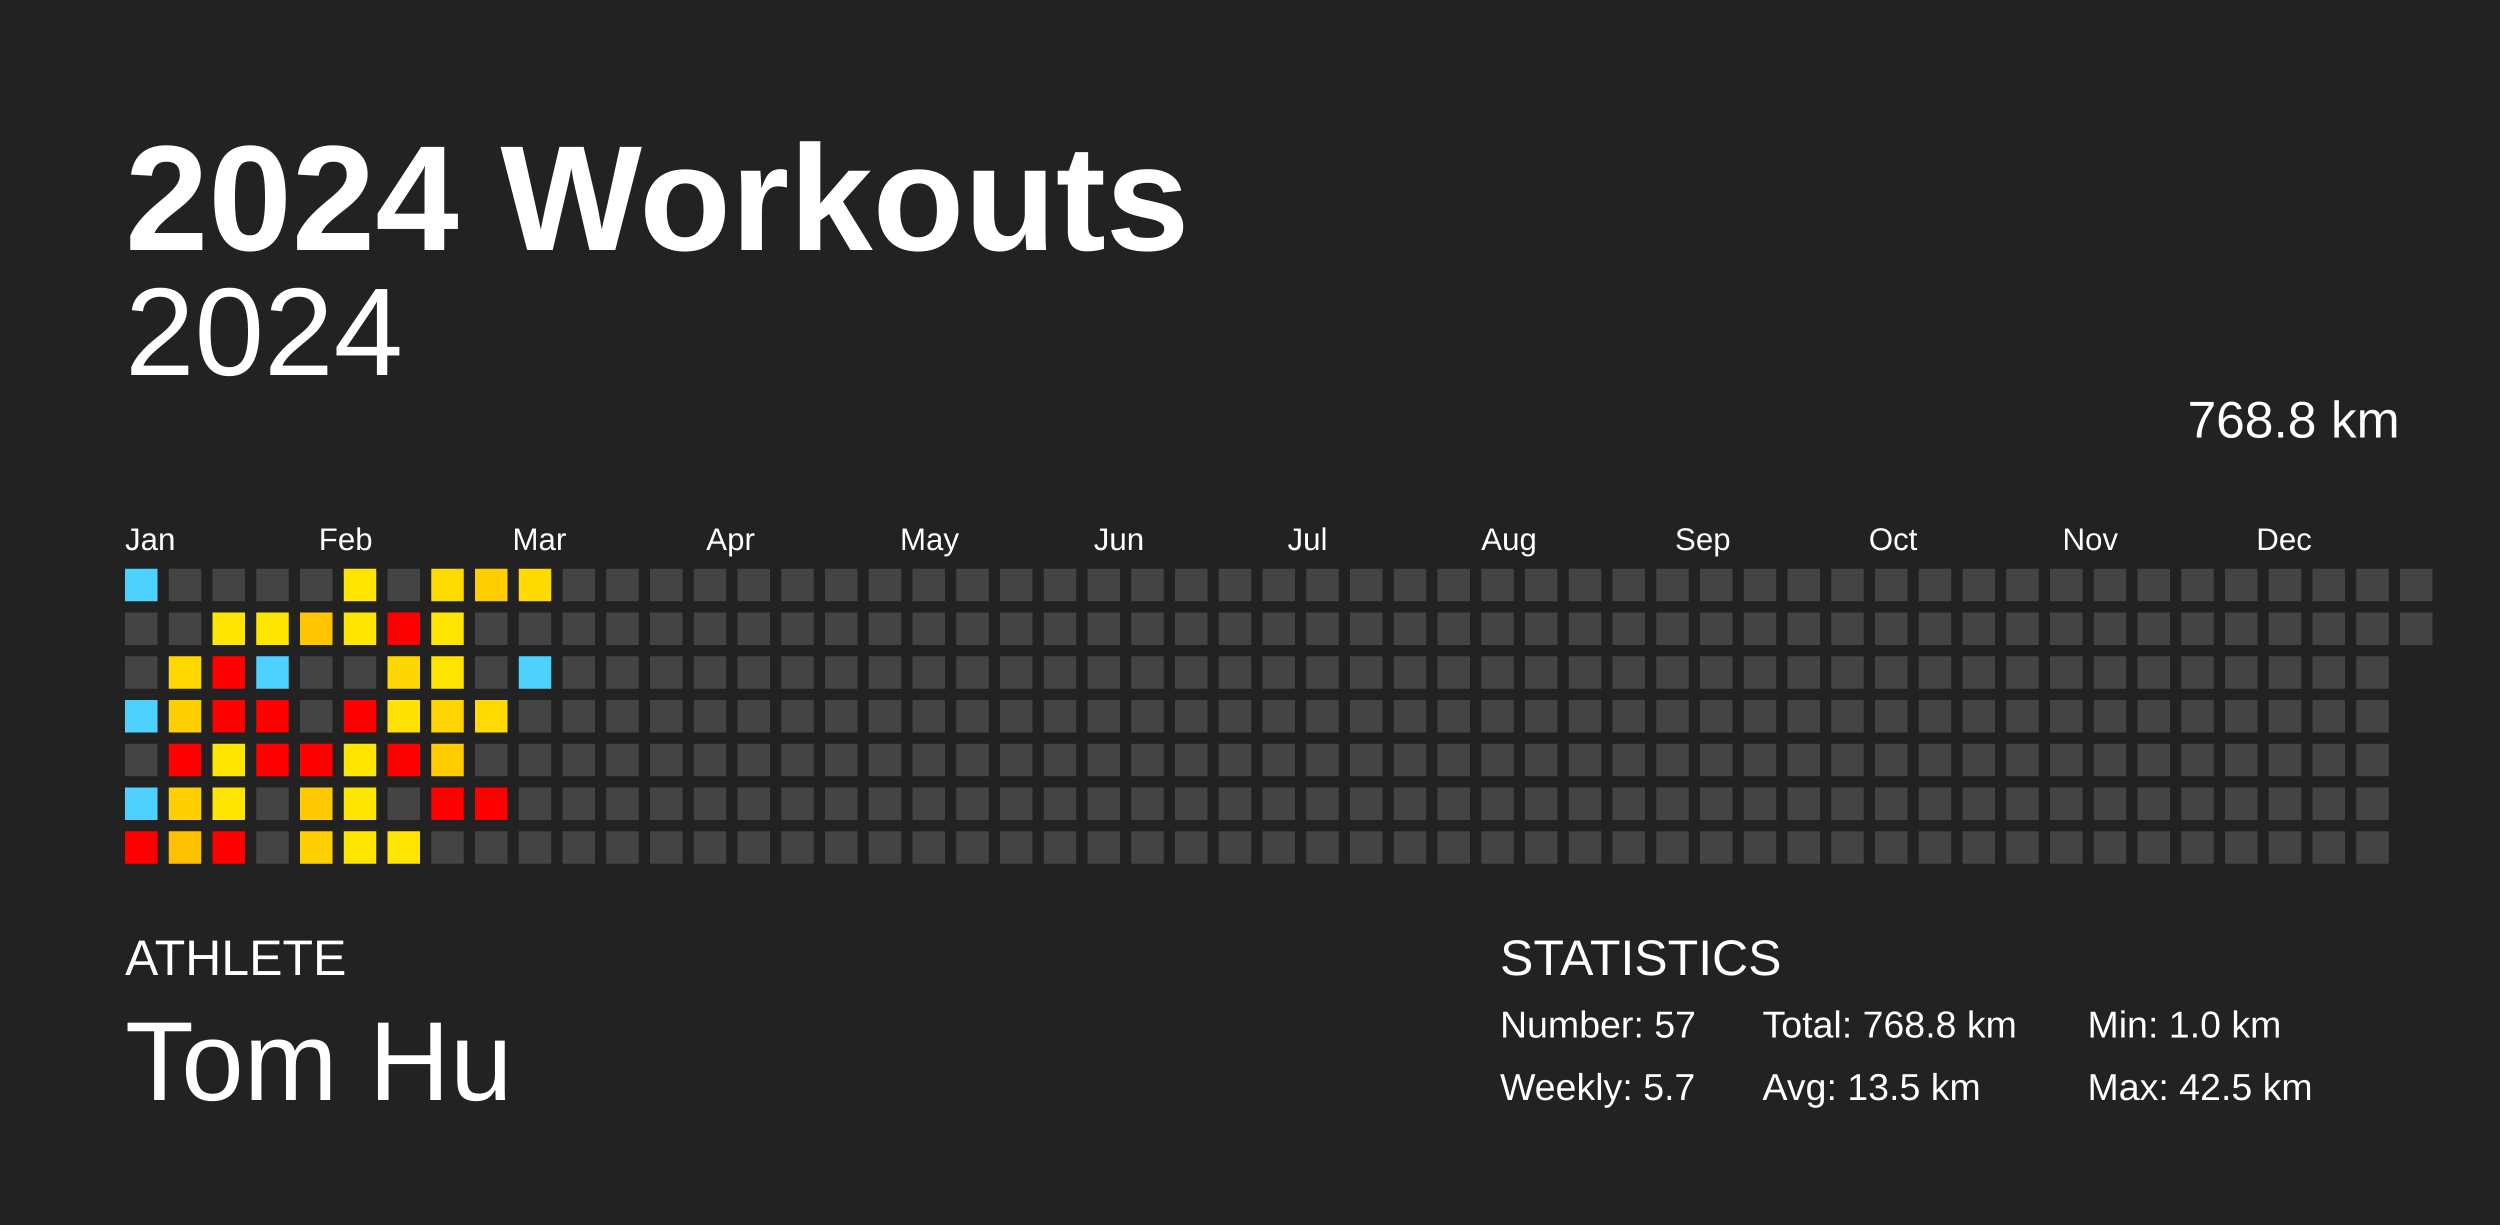
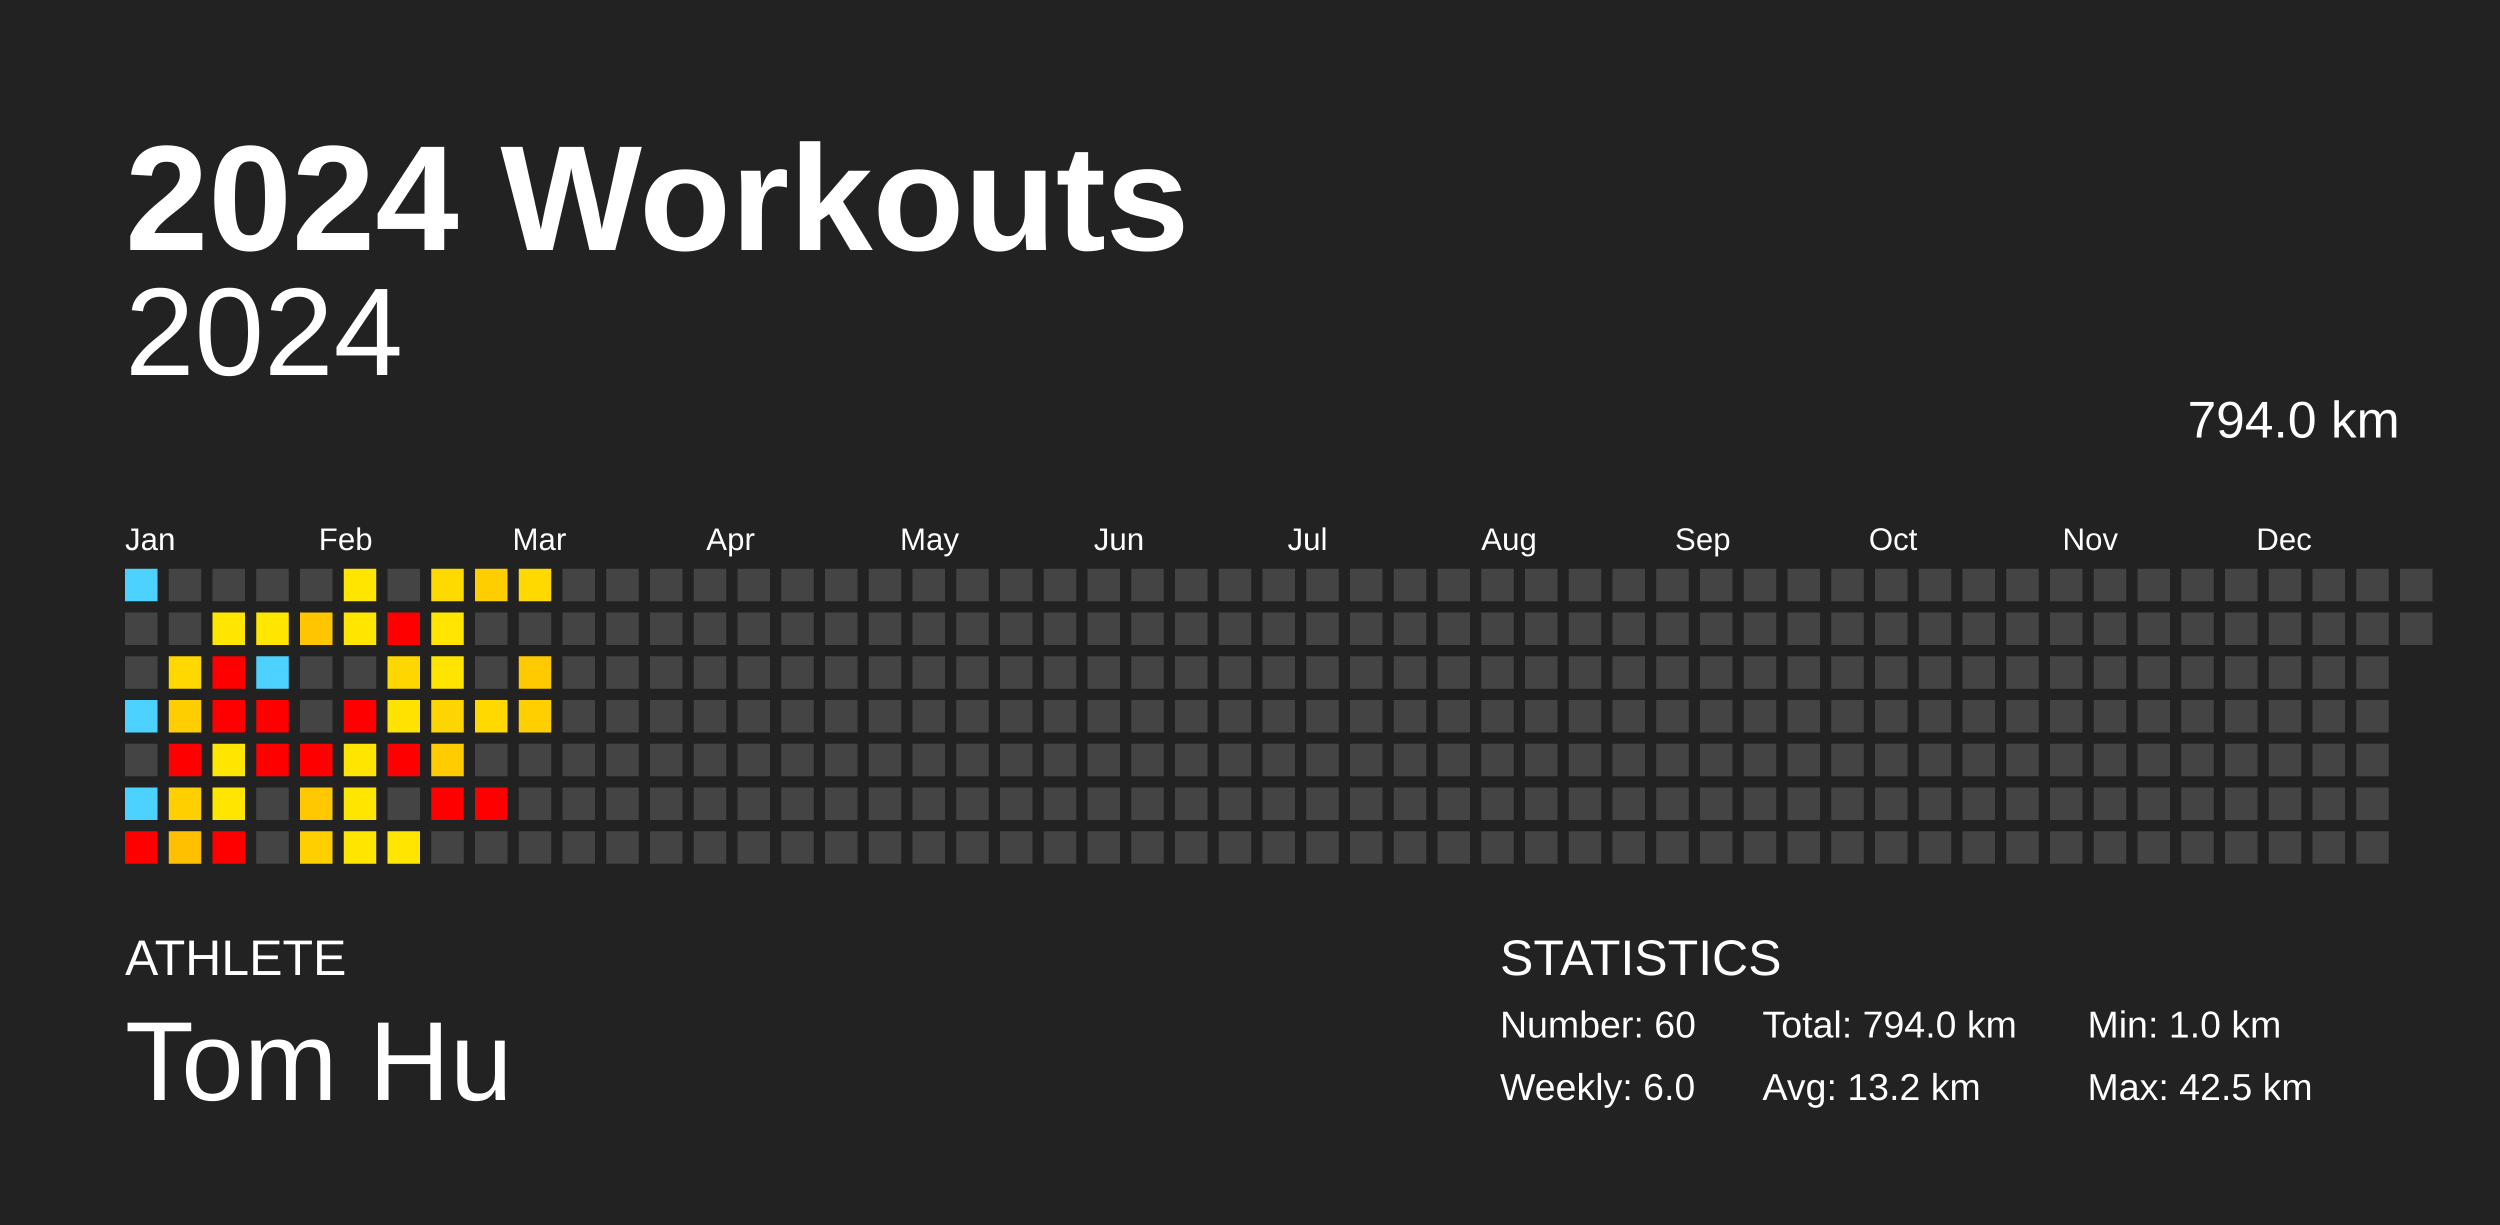
<svg xmlns="http://www.w3.org/2000/svg" baseProfile="full" height="98mm" version="1.1" viewBox="0,0,200,98" width="200mm">
  <defs />
  <rect fill="#222222" height="98" width="200" x="0" y="0" />
  <text fill="#FFFFFF" style="font-size:12px; font-family:Arial; font-weight:bold;" x="10" y="20">2024 Workouts</text>
  <text fill="#FFFFFF" style="font-size:4px; font-family:Arial" x="10" y="78">ATHLETE</text>
  <text fill="#FFFFFF" style="font-size:9px; font-family:Arial" x="10" y="88">Tom Hu</text>
  <text fill="#FFFFFF" style="font-size:4px; font-family:Arial" x="120" y="78">STATISTICS</text>
-   <text fill="#FFFFFF" style="font-size:3px; font-family:Arial" x="120" y="83">Number: 57</text>
-   <text fill="#FFFFFF" style="font-size:3px; font-family:Arial" x="120" y="88">Weekly: 5.7</text>
-   <text fill="#FFFFFF" style="font-size:3px; font-family:Arial" x="141" y="83">Total: 768.8 km</text>
-   <text fill="#FFFFFF" style="font-size:3px; font-family:Arial" x="141" y="88">Avg: 13.5 km</text>
+   <text fill="#FFFFFF" style="font-size:3px; font-family:Arial" x="120" y="83">Number: 60</text>
+   <text fill="#FFFFFF" style="font-size:3px; font-family:Arial" x="120" y="88">Weekly: 6.0</text>
+   <text fill="#FFFFFF" style="font-size:3px; font-family:Arial" x="141" y="83">Total: 794.0 km</text>
+   <text fill="#FFFFFF" style="font-size:3px; font-family:Arial" x="141" y="88">Avg: 13.2 km</text>
  <text fill="#FFFFFF" style="font-size:3px; font-family:Arial" x="167" y="83">Min: 1.0 km</text>
  <text fill="#FFFFFF" style="font-size:3px; font-family:Arial" x="167" y="88">Max: 42.5 km</text>
  <text alignment-baseline="hanging" fill="#FFFFFF" style="font-size:10.0px; font-family:Arial;" x="10" y="30">2024</text>
-   <text alignment-baseline="hanging" fill="#FFFFFF" style="font-size:4.125px; font-family:Arial;" x="175" y="35">768.8 km</text>
+   <text alignment-baseline="hanging" fill="#FFFFFF" style="font-size:4.125px; font-family:Arial;" x="175" y="35">794.0 km</text>
  <text fill="#FFFFFF" style="font-size:2.5px; font-family:Arial" x="10.0" y="44">Jan</text>
  <text fill="#FFFFFF" style="font-size:2.5px; font-family:Arial" x="25.5" y="44">Feb</text>
  <text fill="#FFFFFF" style="font-size:2.5px; font-family:Arial" x="41.0" y="44">Mar</text>
  <text fill="#FFFFFF" style="font-size:2.5px; font-family:Arial" x="56.5" y="44">Apr</text>
  <text fill="#FFFFFF" style="font-size:2.5px; font-family:Arial" x="72.0" y="44">May</text>
  <text fill="#FFFFFF" style="font-size:2.5px; font-family:Arial" x="87.5" y="44">Jun</text>
  <text fill="#FFFFFF" style="font-size:2.5px; font-family:Arial" x="103.0" y="44">Jul</text>
  <text fill="#FFFFFF" style="font-size:2.5px; font-family:Arial" x="118.5" y="44">Aug</text>
  <text fill="#FFFFFF" style="font-size:2.5px; font-family:Arial" x="134.0" y="44">Sep</text>
  <text fill="#FFFFFF" style="font-size:2.5px; font-family:Arial" x="149.5" y="44">Oct</text>
  <text fill="#FFFFFF" style="font-size:2.5px; font-family:Arial" x="165.0" y="44">Nov</text>
  <text fill="#FFFFFF" style="font-size:2.5px; font-family:Arial" x="180.5" y="44">Dec</text>
  <rect fill="#4dd2ff" height="2.6" width="2.6" x="10.0" y="45.5" />
  <rect fill="#444444" height="2.6" width="2.6" x="10.0" y="49.0" />
  <rect fill="#444444" height="2.6" width="2.6" x="10.0" y="52.5" />
  <rect fill="#4dd2ff" height="2.6" width="2.6" x="10.0" y="56.0" />
  <rect fill="#444444" height="2.6" width="2.6" x="10.0" y="59.5" />
  <rect fill="#4dd2ff" height="2.6" width="2.6" x="10.0" y="63.0" />
  <rect fill="red" height="2.6" width="2.6" x="10.0" y="66.5" />
  <rect fill="#444444" height="2.6" width="2.6" x="13.5" y="45.5" />
  <rect fill="#444444" height="2.6" width="2.6" x="13.5" y="49.0" />
  <rect fill="#ffd800" height="2.6" width="2.6" x="13.5" y="52.5" />
  <rect fill="#ffce00" height="2.6" width="2.6" x="13.5" y="56.0" />
  <rect fill="red" height="2.6" width="2.6" x="13.5" y="59.5" />
  <rect fill="#ffcf00" height="2.6" width="2.6" x="13.5" y="63.0" />
  <rect fill="#ffc000" height="2.6" width="2.6" x="13.5" y="66.5" />
  <rect fill="#444444" height="2.6" width="2.6" x="17.0" y="45.5" />
  <rect fill="#ffe600" height="2.6" width="2.6" x="17.0" y="49.0" />
  <rect fill="red" height="2.6" width="2.6" x="17.0" y="52.5" />
  <rect fill="red" height="2.6" width="2.6" x="17.0" y="56.0" />
  <rect fill="#ffe600" height="2.6" width="2.6" x="17.0" y="59.5" />
  <rect fill="#ffe600" height="2.6" width="2.6" x="17.0" y="63.0" />
  <rect fill="red" height="2.6" width="2.6" x="17.0" y="66.5" />
  <rect fill="#444444" height="2.6" width="2.6" x="20.5" y="45.5" />
  <rect fill="#ffe600" height="2.6" width="2.6" x="20.5" y="49.0" />
  <rect fill="#4dd2ff" height="2.6" width="2.6" x="20.5" y="52.5" />
  <rect fill="red" height="2.6" width="2.6" x="20.5" y="56.0" />
  <rect fill="red" height="2.6" width="2.6" x="20.5" y="59.5" />
  <rect fill="#444444" height="2.6" width="2.6" x="20.5" y="63.0" />
  <rect fill="#444444" height="2.6" width="2.6" x="20.5" y="66.5" />
  <rect fill="#444444" height="2.6" width="2.6" x="24.0" y="45.5" />
  <rect fill="#ffc600" height="2.6" width="2.6" x="24.0" y="49.0" />
  <rect fill="#444444" height="2.6" width="2.6" x="24.0" y="52.5" />
  <rect fill="#444444" height="2.6" width="2.6" x="24.0" y="56.0" />
  <rect fill="red" height="2.6" width="2.6" x="24.0" y="59.5" />
  <rect fill="#ffc800" height="2.6" width="2.6" x="24.0" y="63.0" />
  <rect fill="#ffcf00" height="2.6" width="2.6" x="24.0" y="66.5" />
  <rect fill="#ffe500" height="2.6" width="2.6" x="27.5" y="45.5" />
  <rect fill="#ffe600" height="2.6" width="2.6" x="27.5" y="49.0" />
  <rect fill="#444444" height="2.6" width="2.6" x="27.5" y="52.5" />
  <rect fill="red" height="2.6" width="2.6" x="27.5" y="56.0" />
  <rect fill="#ffe500" height="2.6" width="2.6" x="27.5" y="59.5" />
  <rect fill="#ffe600" height="2.6" width="2.6" x="27.5" y="63.0" />
  <rect fill="#ffe600" height="2.6" width="2.6" x="27.5" y="66.5" />
  <rect fill="#444444" height="2.6" width="2.6" x="31.0" y="45.5" />
  <rect fill="red" height="2.6" width="2.6" x="31.0" y="49.0" />
  <rect fill="#ffd700" height="2.6" width="2.6" x="31.0" y="52.5" />
  <rect fill="#ffe200" height="2.6" width="2.6" x="31.0" y="56.0" />
  <rect fill="red" height="2.6" width="2.6" x="31.0" y="59.5" />
  <rect fill="#444444" height="2.6" width="2.6" x="31.0" y="63.0" />
  <rect fill="#ffe600" height="2.6" width="2.6" x="31.0" y="66.5" />
  <rect fill="#ffda00" height="2.6" width="2.6" x="34.5" y="45.5" />
  <rect fill="#ffe500" height="2.6" width="2.6" x="34.5" y="49.0" />
  <rect fill="#ffe400" height="2.6" width="2.6" x="34.5" y="52.5" />
  <rect fill="#ffd500" height="2.6" width="2.6" x="34.5" y="56.0" />
  <rect fill="#ffcc00" height="2.6" width="2.6" x="34.5" y="59.5" />
  <rect fill="red" height="2.6" width="2.6" x="34.5" y="63.0" />
  <rect fill="#444444" height="2.6" width="2.6" x="34.5" y="66.5" />
  <rect fill="#ffce00" height="2.6" width="2.6" x="38.0" y="45.5" />
  <rect fill="#444444" height="2.6" width="2.6" x="38.0" y="49.0" />
  <rect fill="#444444" height="2.6" width="2.6" x="38.0" y="52.5" />
  <rect fill="#ffd900" height="2.6" width="2.6" x="38.0" y="56.0" />
  <rect fill="#444444" height="2.6" width="2.6" x="38.0" y="59.5" />
  <rect fill="red" height="2.6" width="2.6" x="38.0" y="63.0" />
  <rect fill="#444444" height="2.6" width="2.6" x="38.0" y="66.5" />
  <rect fill="#ffd900" height="2.6" width="2.6" x="41.5" y="45.5" />
  <rect fill="#444444" height="2.6" width="2.6" x="41.5" y="49.0" />
-   <rect fill="#4dd2ff" height="2.6" width="2.6" x="41.5" y="52.5" />
-   <rect fill="#444444" height="2.6" width="2.6" x="41.5" y="56.0" />
+   <rect fill="#ffcb00" height="2.6" width="2.6" x="41.5" y="52.5" />
+   <rect fill="#ffcf00" height="2.6" width="2.6" x="41.5" y="56.0" />
  <rect fill="#444444" height="2.6" width="2.6" x="41.5" y="59.5" />
  <rect fill="#444444" height="2.6" width="2.6" x="41.5" y="63.0" />
  <rect fill="#444444" height="2.6" width="2.6" x="41.5" y="66.5" />
  <rect fill="#444444" height="2.6" width="2.6" x="45.0" y="45.5" />
  <rect fill="#444444" height="2.6" width="2.6" x="45.0" y="49.0" />
  <rect fill="#444444" height="2.6" width="2.6" x="45.0" y="52.5" />
  <rect fill="#444444" height="2.6" width="2.6" x="45.0" y="56.0" />
  <rect fill="#444444" height="2.6" width="2.6" x="45.0" y="59.5" />
  <rect fill="#444444" height="2.6" width="2.6" x="45.0" y="63.0" />
  <rect fill="#444444" height="2.6" width="2.6" x="45.0" y="66.5" />
  <rect fill="#444444" height="2.6" width="2.6" x="48.5" y="45.5" />
  <rect fill="#444444" height="2.6" width="2.6" x="48.5" y="49.0" />
  <rect fill="#444444" height="2.6" width="2.6" x="48.5" y="52.5" />
  <rect fill="#444444" height="2.6" width="2.6" x="48.5" y="56.0" />
  <rect fill="#444444" height="2.6" width="2.6" x="48.5" y="59.5" />
  <rect fill="#444444" height="2.6" width="2.6" x="48.5" y="63.0" />
  <rect fill="#444444" height="2.6" width="2.6" x="48.5" y="66.5" />
  <rect fill="#444444" height="2.6" width="2.6" x="52.0" y="45.5" />
  <rect fill="#444444" height="2.6" width="2.6" x="52.0" y="49.0" />
  <rect fill="#444444" height="2.6" width="2.6" x="52.0" y="52.5" />
  <rect fill="#444444" height="2.6" width="2.6" x="52.0" y="56.0" />
  <rect fill="#444444" height="2.6" width="2.6" x="52.0" y="59.5" />
  <rect fill="#444444" height="2.6" width="2.6" x="52.0" y="63.0" />
  <rect fill="#444444" height="2.6" width="2.6" x="52.0" y="66.5" />
  <rect fill="#444444" height="2.6" width="2.6" x="55.5" y="45.5" />
  <rect fill="#444444" height="2.6" width="2.6" x="55.5" y="49.0" />
  <rect fill="#444444" height="2.6" width="2.6" x="55.5" y="52.5" />
  <rect fill="#444444" height="2.6" width="2.6" x="55.5" y="56.0" />
  <rect fill="#444444" height="2.6" width="2.6" x="55.5" y="59.5" />
  <rect fill="#444444" height="2.6" width="2.6" x="55.5" y="63.0" />
  <rect fill="#444444" height="2.6" width="2.6" x="55.5" y="66.5" />
  <rect fill="#444444" height="2.6" width="2.6" x="59.0" y="45.5" />
  <rect fill="#444444" height="2.6" width="2.6" x="59.0" y="49.0" />
  <rect fill="#444444" height="2.6" width="2.6" x="59.0" y="52.5" />
  <rect fill="#444444" height="2.6" width="2.6" x="59.0" y="56.0" />
  <rect fill="#444444" height="2.6" width="2.6" x="59.0" y="59.5" />
  <rect fill="#444444" height="2.6" width="2.6" x="59.0" y="63.0" />
  <rect fill="#444444" height="2.6" width="2.6" x="59.0" y="66.5" />
  <rect fill="#444444" height="2.6" width="2.6" x="62.5" y="45.5" />
  <rect fill="#444444" height="2.6" width="2.6" x="62.5" y="49.0" />
  <rect fill="#444444" height="2.6" width="2.6" x="62.5" y="52.5" />
  <rect fill="#444444" height="2.6" width="2.6" x="62.5" y="56.0" />
  <rect fill="#444444" height="2.6" width="2.6" x="62.5" y="59.5" />
  <rect fill="#444444" height="2.6" width="2.6" x="62.5" y="63.0" />
  <rect fill="#444444" height="2.6" width="2.6" x="62.5" y="66.5" />
  <rect fill="#444444" height="2.6" width="2.6" x="66.0" y="45.5" />
  <rect fill="#444444" height="2.6" width="2.6" x="66.0" y="49.0" />
  <rect fill="#444444" height="2.6" width="2.6" x="66.0" y="52.5" />
  <rect fill="#444444" height="2.6" width="2.6" x="66.0" y="56.0" />
  <rect fill="#444444" height="2.6" width="2.6" x="66.0" y="59.5" />
  <rect fill="#444444" height="2.6" width="2.6" x="66.0" y="63.0" />
  <rect fill="#444444" height="2.6" width="2.6" x="66.0" y="66.5" />
  <rect fill="#444444" height="2.6" width="2.6" x="69.5" y="45.5" />
  <rect fill="#444444" height="2.6" width="2.6" x="69.5" y="49.0" />
  <rect fill="#444444" height="2.6" width="2.6" x="69.5" y="52.5" />
  <rect fill="#444444" height="2.6" width="2.6" x="69.5" y="56.0" />
  <rect fill="#444444" height="2.6" width="2.6" x="69.5" y="59.5" />
  <rect fill="#444444" height="2.6" width="2.6" x="69.5" y="63.0" />
  <rect fill="#444444" height="2.6" width="2.6" x="69.5" y="66.5" />
  <rect fill="#444444" height="2.6" width="2.6" x="73.0" y="45.5" />
  <rect fill="#444444" height="2.6" width="2.6" x="73.0" y="49.0" />
  <rect fill="#444444" height="2.6" width="2.6" x="73.0" y="52.5" />
  <rect fill="#444444" height="2.6" width="2.6" x="73.0" y="56.0" />
  <rect fill="#444444" height="2.6" width="2.6" x="73.0" y="59.5" />
  <rect fill="#444444" height="2.6" width="2.6" x="73.0" y="63.0" />
  <rect fill="#444444" height="2.6" width="2.6" x="73.0" y="66.5" />
  <rect fill="#444444" height="2.6" width="2.6" x="76.5" y="45.5" />
  <rect fill="#444444" height="2.6" width="2.6" x="76.5" y="49.0" />
  <rect fill="#444444" height="2.6" width="2.6" x="76.5" y="52.5" />
  <rect fill="#444444" height="2.6" width="2.6" x="76.5" y="56.0" />
  <rect fill="#444444" height="2.6" width="2.6" x="76.5" y="59.5" />
  <rect fill="#444444" height="2.6" width="2.6" x="76.5" y="63.0" />
  <rect fill="#444444" height="2.6" width="2.6" x="76.5" y="66.5" />
  <rect fill="#444444" height="2.6" width="2.6" x="80.0" y="45.5" />
  <rect fill="#444444" height="2.6" width="2.6" x="80.0" y="49.0" />
  <rect fill="#444444" height="2.6" width="2.6" x="80.0" y="52.5" />
  <rect fill="#444444" height="2.6" width="2.6" x="80.0" y="56.0" />
  <rect fill="#444444" height="2.6" width="2.6" x="80.0" y="59.5" />
  <rect fill="#444444" height="2.6" width="2.6" x="80.0" y="63.0" />
  <rect fill="#444444" height="2.6" width="2.6" x="80.0" y="66.5" />
  <rect fill="#444444" height="2.6" width="2.6" x="83.5" y="45.5" />
  <rect fill="#444444" height="2.6" width="2.6" x="83.5" y="49.0" />
  <rect fill="#444444" height="2.6" width="2.6" x="83.5" y="52.5" />
  <rect fill="#444444" height="2.6" width="2.6" x="83.5" y="56.0" />
  <rect fill="#444444" height="2.6" width="2.6" x="83.5" y="59.5" />
  <rect fill="#444444" height="2.6" width="2.6" x="83.5" y="63.0" />
  <rect fill="#444444" height="2.6" width="2.6" x="83.5" y="66.5" />
  <rect fill="#444444" height="2.6" width="2.6" x="87.0" y="45.5" />
  <rect fill="#444444" height="2.6" width="2.6" x="87.0" y="49.0" />
  <rect fill="#444444" height="2.6" width="2.6" x="87.0" y="52.5" />
  <rect fill="#444444" height="2.6" width="2.6" x="87.0" y="56.0" />
  <rect fill="#444444" height="2.6" width="2.6" x="87.0" y="59.5" />
  <rect fill="#444444" height="2.6" width="2.6" x="87.0" y="63.0" />
  <rect fill="#444444" height="2.6" width="2.6" x="87.0" y="66.5" />
  <rect fill="#444444" height="2.6" width="2.6" x="90.5" y="45.5" />
  <rect fill="#444444" height="2.6" width="2.6" x="90.5" y="49.0" />
  <rect fill="#444444" height="2.6" width="2.6" x="90.5" y="52.5" />
  <rect fill="#444444" height="2.6" width="2.6" x="90.5" y="56.0" />
  <rect fill="#444444" height="2.6" width="2.6" x="90.5" y="59.5" />
  <rect fill="#444444" height="2.6" width="2.6" x="90.5" y="63.0" />
  <rect fill="#444444" height="2.6" width="2.6" x="90.5" y="66.5" />
  <rect fill="#444444" height="2.6" width="2.6" x="94.0" y="45.5" />
  <rect fill="#444444" height="2.6" width="2.6" x="94.0" y="49.0" />
  <rect fill="#444444" height="2.6" width="2.6" x="94.0" y="52.5" />
  <rect fill="#444444" height="2.6" width="2.6" x="94.0" y="56.0" />
  <rect fill="#444444" height="2.6" width="2.6" x="94.0" y="59.5" />
  <rect fill="#444444" height="2.6" width="2.6" x="94.0" y="63.0" />
  <rect fill="#444444" height="2.6" width="2.6" x="94.0" y="66.5" />
  <rect fill="#444444" height="2.6" width="2.6" x="97.5" y="45.5" />
  <rect fill="#444444" height="2.6" width="2.6" x="97.5" y="49.0" />
  <rect fill="#444444" height="2.6" width="2.6" x="97.5" y="52.5" />
  <rect fill="#444444" height="2.6" width="2.6" x="97.5" y="56.0" />
  <rect fill="#444444" height="2.6" width="2.6" x="97.5" y="59.5" />
  <rect fill="#444444" height="2.6" width="2.6" x="97.5" y="63.0" />
  <rect fill="#444444" height="2.6" width="2.6" x="97.5" y="66.5" />
  <rect fill="#444444" height="2.6" width="2.6" x="101.0" y="45.5" />
  <rect fill="#444444" height="2.6" width="2.6" x="101.0" y="49.0" />
  <rect fill="#444444" height="2.6" width="2.6" x="101.0" y="52.5" />
  <rect fill="#444444" height="2.6" width="2.6" x="101.0" y="56.0" />
  <rect fill="#444444" height="2.6" width="2.6" x="101.0" y="59.5" />
  <rect fill="#444444" height="2.6" width="2.6" x="101.0" y="63.0" />
  <rect fill="#444444" height="2.6" width="2.6" x="101.0" y="66.5" />
  <rect fill="#444444" height="2.6" width="2.6" x="104.5" y="45.5" />
  <rect fill="#444444" height="2.6" width="2.6" x="104.5" y="49.0" />
  <rect fill="#444444" height="2.6" width="2.6" x="104.5" y="52.5" />
  <rect fill="#444444" height="2.6" width="2.6" x="104.5" y="56.0" />
  <rect fill="#444444" height="2.6" width="2.6" x="104.5" y="59.5" />
  <rect fill="#444444" height="2.6" width="2.6" x="104.5" y="63.0" />
  <rect fill="#444444" height="2.6" width="2.6" x="104.5" y="66.5" />
  <rect fill="#444444" height="2.6" width="2.6" x="108.0" y="45.5" />
  <rect fill="#444444" height="2.6" width="2.6" x="108.0" y="49.0" />
  <rect fill="#444444" height="2.6" width="2.6" x="108.0" y="52.5" />
  <rect fill="#444444" height="2.6" width="2.6" x="108.0" y="56.0" />
  <rect fill="#444444" height="2.6" width="2.6" x="108.0" y="59.5" />
  <rect fill="#444444" height="2.6" width="2.6" x="108.0" y="63.0" />
  <rect fill="#444444" height="2.6" width="2.6" x="108.0" y="66.5" />
  <rect fill="#444444" height="2.6" width="2.6" x="111.5" y="45.5" />
  <rect fill="#444444" height="2.6" width="2.6" x="111.5" y="49.0" />
  <rect fill="#444444" height="2.6" width="2.6" x="111.5" y="52.5" />
  <rect fill="#444444" height="2.6" width="2.6" x="111.5" y="56.0" />
  <rect fill="#444444" height="2.6" width="2.6" x="111.5" y="59.5" />
  <rect fill="#444444" height="2.6" width="2.6" x="111.5" y="63.0" />
  <rect fill="#444444" height="2.6" width="2.6" x="111.5" y="66.5" />
  <rect fill="#444444" height="2.6" width="2.6" x="115.0" y="45.5" />
  <rect fill="#444444" height="2.6" width="2.6" x="115.0" y="49.0" />
  <rect fill="#444444" height="2.6" width="2.6" x="115.0" y="52.5" />
  <rect fill="#444444" height="2.6" width="2.6" x="115.0" y="56.0" />
  <rect fill="#444444" height="2.6" width="2.6" x="115.0" y="59.5" />
  <rect fill="#444444" height="2.6" width="2.6" x="115.0" y="63.0" />
  <rect fill="#444444" height="2.6" width="2.6" x="115.0" y="66.5" />
  <rect fill="#444444" height="2.6" width="2.6" x="118.5" y="45.5" />
  <rect fill="#444444" height="2.6" width="2.6" x="118.5" y="49.0" />
  <rect fill="#444444" height="2.6" width="2.6" x="118.5" y="52.5" />
  <rect fill="#444444" height="2.6" width="2.6" x="118.5" y="56.0" />
  <rect fill="#444444" height="2.6" width="2.6" x="118.5" y="59.5" />
  <rect fill="#444444" height="2.6" width="2.6" x="118.5" y="63.0" />
  <rect fill="#444444" height="2.6" width="2.6" x="118.5" y="66.5" />
  <rect fill="#444444" height="2.6" width="2.6" x="122.0" y="45.5" />
  <rect fill="#444444" height="2.6" width="2.6" x="122.0" y="49.0" />
  <rect fill="#444444" height="2.6" width="2.6" x="122.0" y="52.5" />
  <rect fill="#444444" height="2.6" width="2.6" x="122.0" y="56.0" />
  <rect fill="#444444" height="2.6" width="2.6" x="122.0" y="59.5" />
  <rect fill="#444444" height="2.6" width="2.6" x="122.0" y="63.0" />
  <rect fill="#444444" height="2.6" width="2.6" x="122.0" y="66.5" />
  <rect fill="#444444" height="2.6" width="2.6" x="125.5" y="45.5" />
  <rect fill="#444444" height="2.6" width="2.6" x="125.5" y="49.0" />
  <rect fill="#444444" height="2.6" width="2.6" x="125.5" y="52.5" />
  <rect fill="#444444" height="2.6" width="2.6" x="125.5" y="56.0" />
  <rect fill="#444444" height="2.6" width="2.6" x="125.5" y="59.5" />
  <rect fill="#444444" height="2.6" width="2.6" x="125.5" y="63.0" />
  <rect fill="#444444" height="2.6" width="2.6" x="125.5" y="66.5" />
  <rect fill="#444444" height="2.6" width="2.6" x="129.0" y="45.5" />
  <rect fill="#444444" height="2.6" width="2.6" x="129.0" y="49.0" />
  <rect fill="#444444" height="2.6" width="2.6" x="129.0" y="52.5" />
  <rect fill="#444444" height="2.6" width="2.6" x="129.0" y="56.0" />
  <rect fill="#444444" height="2.6" width="2.6" x="129.0" y="59.5" />
  <rect fill="#444444" height="2.6" width="2.6" x="129.0" y="63.0" />
  <rect fill="#444444" height="2.6" width="2.6" x="129.0" y="66.5" />
  <rect fill="#444444" height="2.6" width="2.6" x="132.5" y="45.5" />
  <rect fill="#444444" height="2.6" width="2.6" x="132.5" y="49.0" />
  <rect fill="#444444" height="2.6" width="2.6" x="132.5" y="52.5" />
  <rect fill="#444444" height="2.6" width="2.6" x="132.5" y="56.0" />
  <rect fill="#444444" height="2.6" width="2.6" x="132.5" y="59.5" />
  <rect fill="#444444" height="2.6" width="2.6" x="132.5" y="63.0" />
  <rect fill="#444444" height="2.6" width="2.6" x="132.5" y="66.5" />
  <rect fill="#444444" height="2.6" width="2.6" x="136.0" y="45.5" />
  <rect fill="#444444" height="2.6" width="2.6" x="136.0" y="49.0" />
  <rect fill="#444444" height="2.6" width="2.6" x="136.0" y="52.5" />
  <rect fill="#444444" height="2.6" width="2.6" x="136.0" y="56.0" />
  <rect fill="#444444" height="2.6" width="2.6" x="136.0" y="59.5" />
  <rect fill="#444444" height="2.6" width="2.6" x="136.0" y="63.0" />
  <rect fill="#444444" height="2.6" width="2.6" x="136.0" y="66.5" />
  <rect fill="#444444" height="2.6" width="2.6" x="139.5" y="45.5" />
  <rect fill="#444444" height="2.6" width="2.6" x="139.5" y="49.0" />
  <rect fill="#444444" height="2.6" width="2.6" x="139.5" y="52.5" />
  <rect fill="#444444" height="2.6" width="2.6" x="139.5" y="56.0" />
  <rect fill="#444444" height="2.6" width="2.6" x="139.5" y="59.5" />
  <rect fill="#444444" height="2.6" width="2.6" x="139.5" y="63.0" />
  <rect fill="#444444" height="2.6" width="2.6" x="139.5" y="66.5" />
  <rect fill="#444444" height="2.6" width="2.6" x="143.0" y="45.5" />
  <rect fill="#444444" height="2.6" width="2.6" x="143.0" y="49.0" />
  <rect fill="#444444" height="2.6" width="2.6" x="143.0" y="52.5" />
  <rect fill="#444444" height="2.6" width="2.6" x="143.0" y="56.0" />
  <rect fill="#444444" height="2.6" width="2.6" x="143.0" y="59.5" />
  <rect fill="#444444" height="2.6" width="2.6" x="143.0" y="63.0" />
  <rect fill="#444444" height="2.6" width="2.6" x="143.0" y="66.5" />
  <rect fill="#444444" height="2.6" width="2.6" x="146.5" y="45.5" />
  <rect fill="#444444" height="2.6" width="2.6" x="146.5" y="49.0" />
  <rect fill="#444444" height="2.6" width="2.6" x="146.5" y="52.5" />
  <rect fill="#444444" height="2.6" width="2.6" x="146.5" y="56.0" />
  <rect fill="#444444" height="2.6" width="2.6" x="146.5" y="59.5" />
  <rect fill="#444444" height="2.6" width="2.6" x="146.5" y="63.0" />
  <rect fill="#444444" height="2.6" width="2.6" x="146.5" y="66.5" />
  <rect fill="#444444" height="2.6" width="2.6" x="150.0" y="45.5" />
  <rect fill="#444444" height="2.6" width="2.6" x="150.0" y="49.0" />
  <rect fill="#444444" height="2.6" width="2.6" x="150.0" y="52.5" />
  <rect fill="#444444" height="2.6" width="2.6" x="150.0" y="56.0" />
  <rect fill="#444444" height="2.6" width="2.6" x="150.0" y="59.5" />
  <rect fill="#444444" height="2.6" width="2.6" x="150.0" y="63.0" />
  <rect fill="#444444" height="2.6" width="2.6" x="150.0" y="66.5" />
  <rect fill="#444444" height="2.6" width="2.6" x="153.5" y="45.5" />
  <rect fill="#444444" height="2.6" width="2.6" x="153.5" y="49.0" />
  <rect fill="#444444" height="2.6" width="2.6" x="153.5" y="52.5" />
  <rect fill="#444444" height="2.6" width="2.6" x="153.5" y="56.0" />
  <rect fill="#444444" height="2.6" width="2.6" x="153.5" y="59.5" />
  <rect fill="#444444" height="2.6" width="2.6" x="153.5" y="63.0" />
  <rect fill="#444444" height="2.6" width="2.6" x="153.5" y="66.5" />
  <rect fill="#444444" height="2.6" width="2.6" x="157.0" y="45.5" />
  <rect fill="#444444" height="2.6" width="2.6" x="157.0" y="49.0" />
  <rect fill="#444444" height="2.6" width="2.6" x="157.0" y="52.5" />
  <rect fill="#444444" height="2.6" width="2.6" x="157.0" y="56.0" />
  <rect fill="#444444" height="2.6" width="2.6" x="157.0" y="59.5" />
  <rect fill="#444444" height="2.6" width="2.6" x="157.0" y="63.0" />
  <rect fill="#444444" height="2.6" width="2.6" x="157.0" y="66.5" />
  <rect fill="#444444" height="2.6" width="2.6" x="160.5" y="45.5" />
  <rect fill="#444444" height="2.6" width="2.6" x="160.5" y="49.0" />
  <rect fill="#444444" height="2.6" width="2.6" x="160.5" y="52.5" />
  <rect fill="#444444" height="2.6" width="2.6" x="160.5" y="56.0" />
  <rect fill="#444444" height="2.6" width="2.6" x="160.5" y="59.5" />
  <rect fill="#444444" height="2.6" width="2.6" x="160.5" y="63.0" />
  <rect fill="#444444" height="2.6" width="2.6" x="160.5" y="66.5" />
  <rect fill="#444444" height="2.6" width="2.6" x="164.0" y="45.5" />
  <rect fill="#444444" height="2.6" width="2.6" x="164.0" y="49.0" />
  <rect fill="#444444" height="2.6" width="2.6" x="164.0" y="52.5" />
  <rect fill="#444444" height="2.6" width="2.6" x="164.0" y="56.0" />
  <rect fill="#444444" height="2.6" width="2.6" x="164.0" y="59.5" />
  <rect fill="#444444" height="2.6" width="2.6" x="164.0" y="63.0" />
  <rect fill="#444444" height="2.6" width="2.6" x="164.0" y="66.5" />
  <rect fill="#444444" height="2.6" width="2.6" x="167.5" y="45.5" />
  <rect fill="#444444" height="2.6" width="2.6" x="167.5" y="49.0" />
  <rect fill="#444444" height="2.6" width="2.6" x="167.5" y="52.5" />
  <rect fill="#444444" height="2.6" width="2.6" x="167.5" y="56.0" />
  <rect fill="#444444" height="2.6" width="2.6" x="167.5" y="59.5" />
  <rect fill="#444444" height="2.6" width="2.6" x="167.5" y="63.0" />
  <rect fill="#444444" height="2.6" width="2.6" x="167.5" y="66.5" />
  <rect fill="#444444" height="2.6" width="2.6" x="171.0" y="45.5" />
  <rect fill="#444444" height="2.6" width="2.6" x="171.0" y="49.0" />
  <rect fill="#444444" height="2.6" width="2.6" x="171.0" y="52.5" />
  <rect fill="#444444" height="2.6" width="2.6" x="171.0" y="56.0" />
  <rect fill="#444444" height="2.6" width="2.6" x="171.0" y="59.5" />
  <rect fill="#444444" height="2.6" width="2.6" x="171.0" y="63.0" />
  <rect fill="#444444" height="2.6" width="2.6" x="171.0" y="66.5" />
  <rect fill="#444444" height="2.6" width="2.6" x="174.5" y="45.5" />
  <rect fill="#444444" height="2.6" width="2.6" x="174.5" y="49.0" />
  <rect fill="#444444" height="2.6" width="2.6" x="174.5" y="52.5" />
  <rect fill="#444444" height="2.6" width="2.6" x="174.5" y="56.0" />
  <rect fill="#444444" height="2.6" width="2.6" x="174.5" y="59.5" />
  <rect fill="#444444" height="2.6" width="2.6" x="174.5" y="63.0" />
  <rect fill="#444444" height="2.6" width="2.6" x="174.5" y="66.5" />
  <rect fill="#444444" height="2.6" width="2.6" x="178.0" y="45.5" />
  <rect fill="#444444" height="2.6" width="2.6" x="178.0" y="49.0" />
  <rect fill="#444444" height="2.6" width="2.6" x="178.0" y="52.5" />
  <rect fill="#444444" height="2.6" width="2.6" x="178.0" y="56.0" />
  <rect fill="#444444" height="2.6" width="2.6" x="178.0" y="59.5" />
  <rect fill="#444444" height="2.6" width="2.6" x="178.0" y="63.0" />
  <rect fill="#444444" height="2.6" width="2.6" x="178.0" y="66.5" />
  <rect fill="#444444" height="2.6" width="2.6" x="181.5" y="45.5" />
  <rect fill="#444444" height="2.6" width="2.6" x="181.5" y="49.0" />
  <rect fill="#444444" height="2.6" width="2.6" x="181.5" y="52.5" />
  <rect fill="#444444" height="2.6" width="2.6" x="181.5" y="56.0" />
  <rect fill="#444444" height="2.6" width="2.6" x="181.5" y="59.5" />
  <rect fill="#444444" height="2.6" width="2.6" x="181.5" y="63.0" />
  <rect fill="#444444" height="2.6" width="2.6" x="181.5" y="66.5" />
  <rect fill="#444444" height="2.6" width="2.6" x="185.0" y="45.5" />
  <rect fill="#444444" height="2.6" width="2.6" x="185.0" y="49.0" />
  <rect fill="#444444" height="2.6" width="2.6" x="185.0" y="52.5" />
  <rect fill="#444444" height="2.6" width="2.6" x="185.0" y="56.0" />
  <rect fill="#444444" height="2.6" width="2.6" x="185.0" y="59.5" />
  <rect fill="#444444" height="2.6" width="2.6" x="185.0" y="63.0" />
  <rect fill="#444444" height="2.6" width="2.6" x="185.0" y="66.5" />
  <rect fill="#444444" height="2.6" width="2.6" x="188.5" y="45.5" />
  <rect fill="#444444" height="2.6" width="2.6" x="188.5" y="49.0" />
  <rect fill="#444444" height="2.6" width="2.6" x="188.5" y="52.5" />
  <rect fill="#444444" height="2.6" width="2.6" x="188.5" y="56.0" />
  <rect fill="#444444" height="2.6" width="2.6" x="188.5" y="59.5" />
  <rect fill="#444444" height="2.6" width="2.6" x="188.5" y="63.0" />
  <rect fill="#444444" height="2.6" width="2.6" x="188.5" y="66.5" />
  <rect fill="#444444" height="2.6" width="2.6" x="192.0" y="45.5" />
  <rect fill="#444444" height="2.6" width="2.6" x="192.0" y="49.0" />
</svg>
